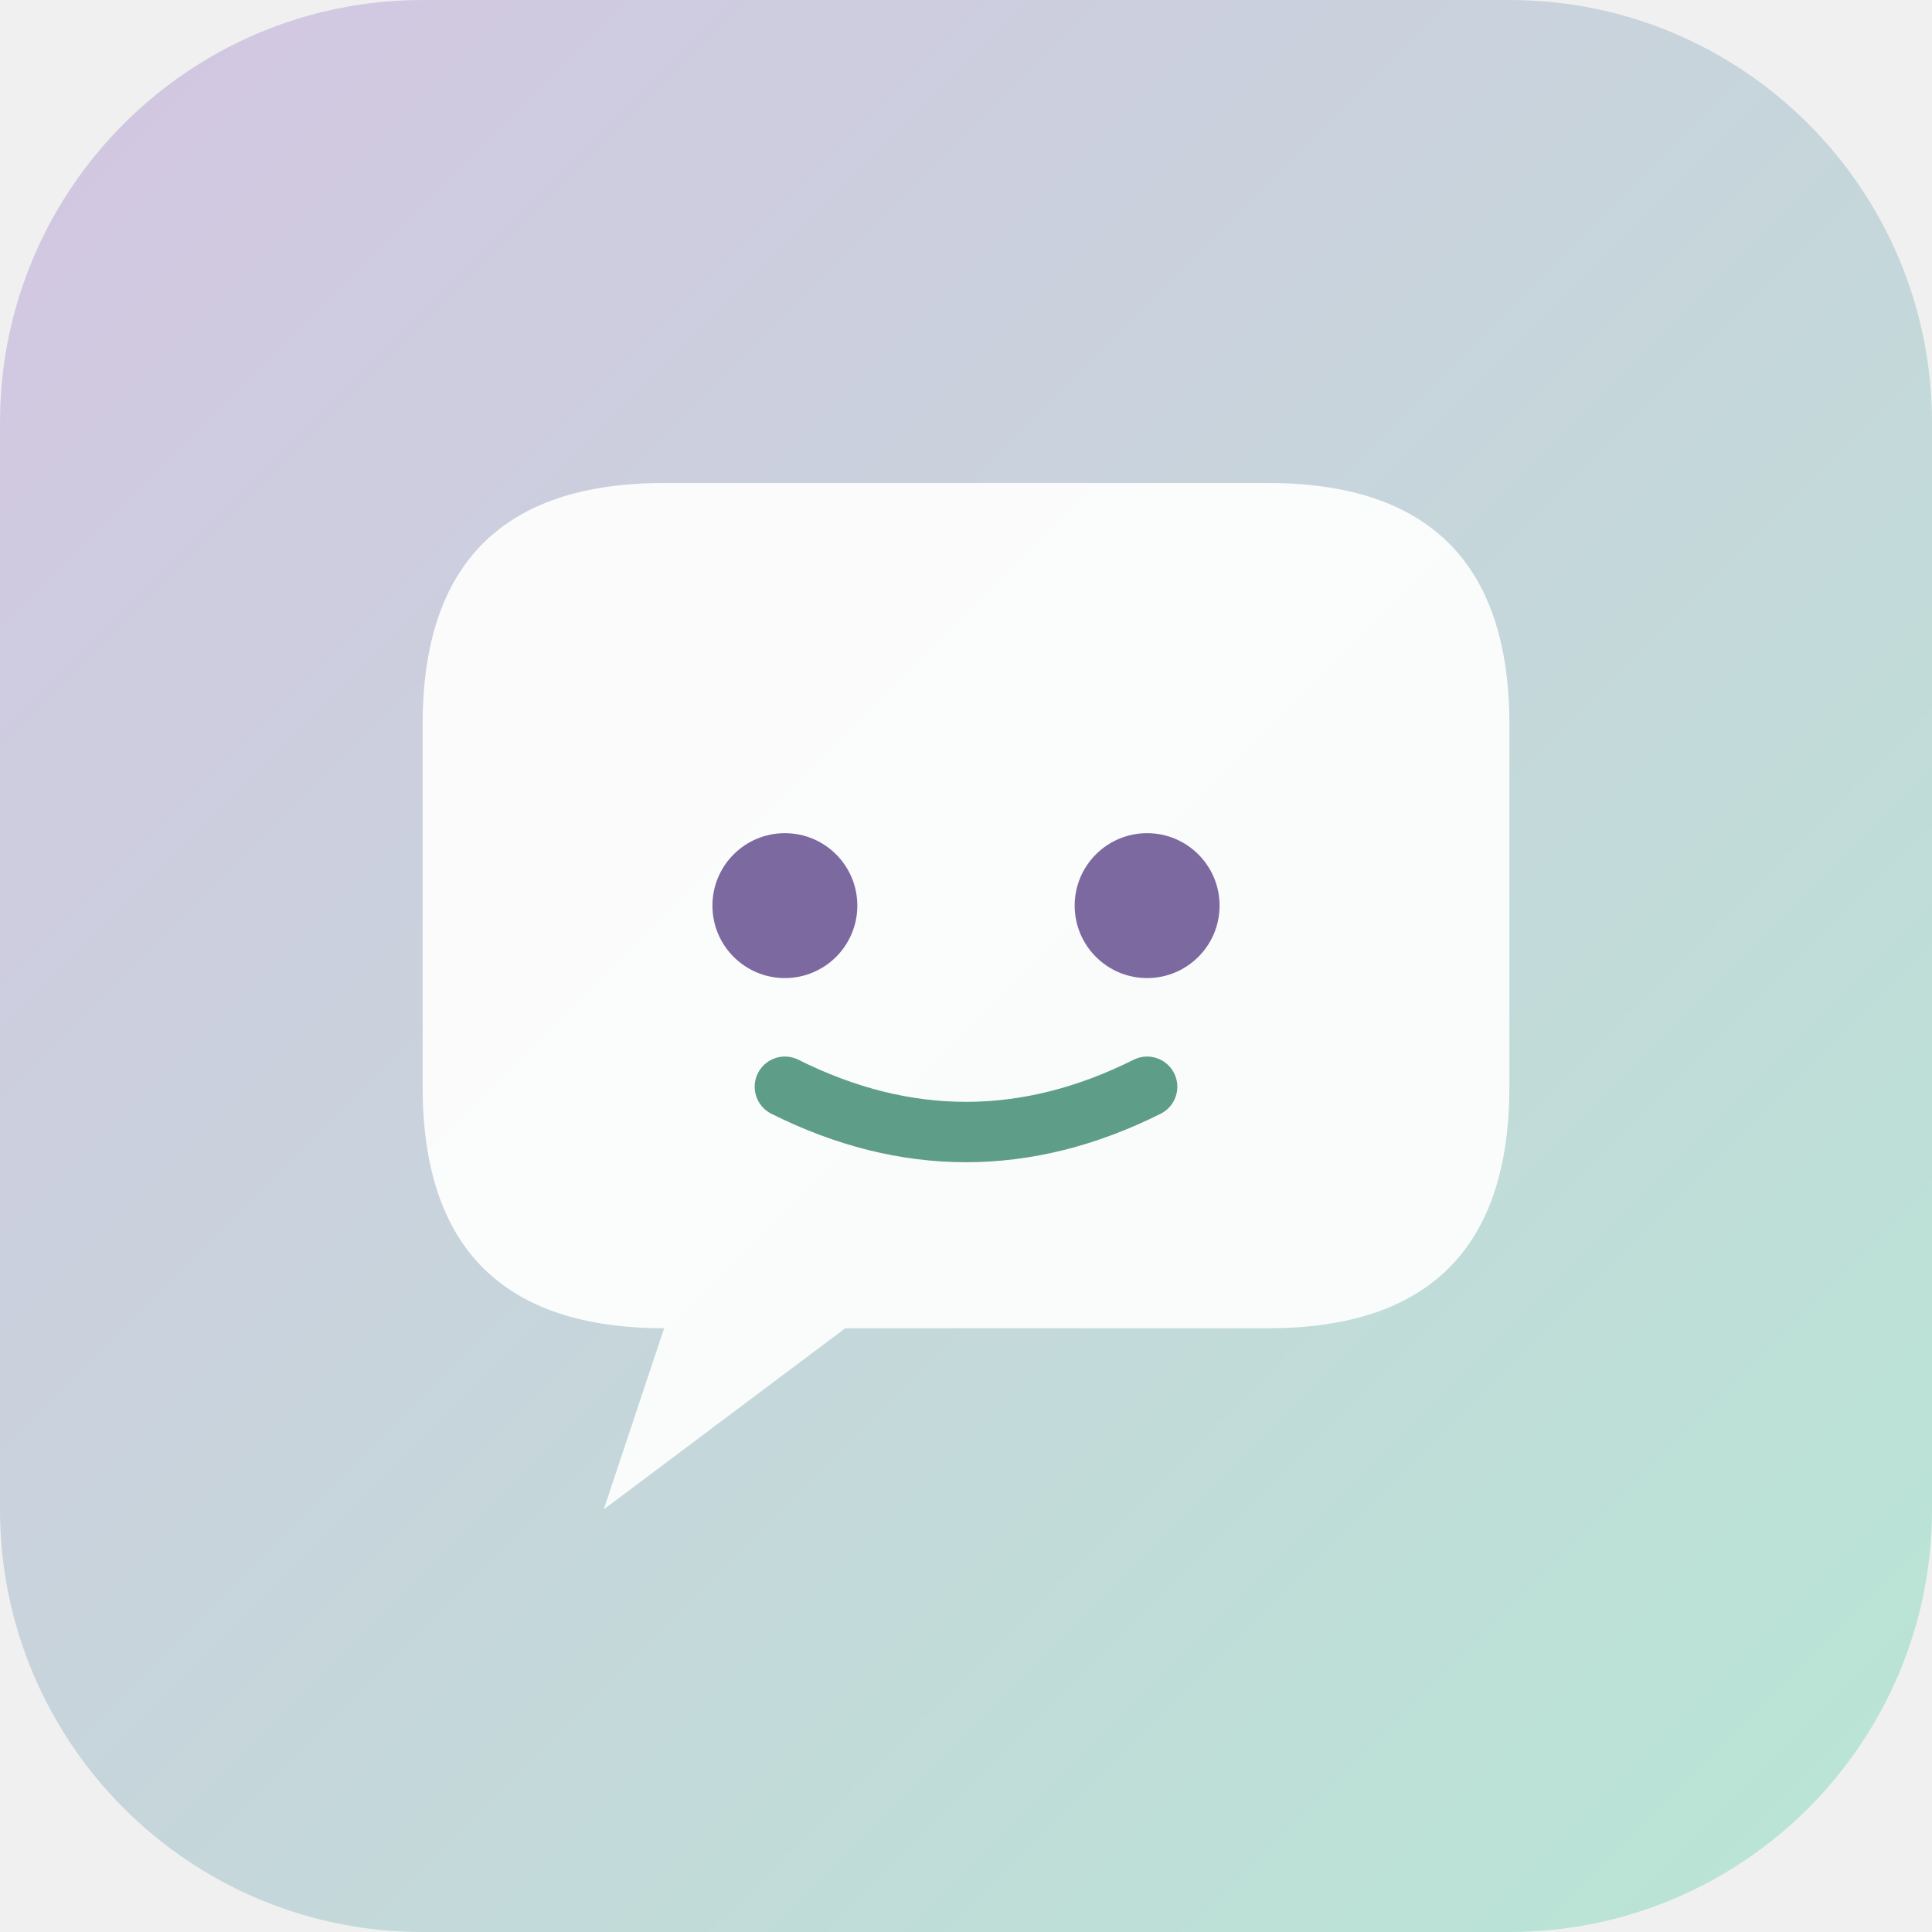
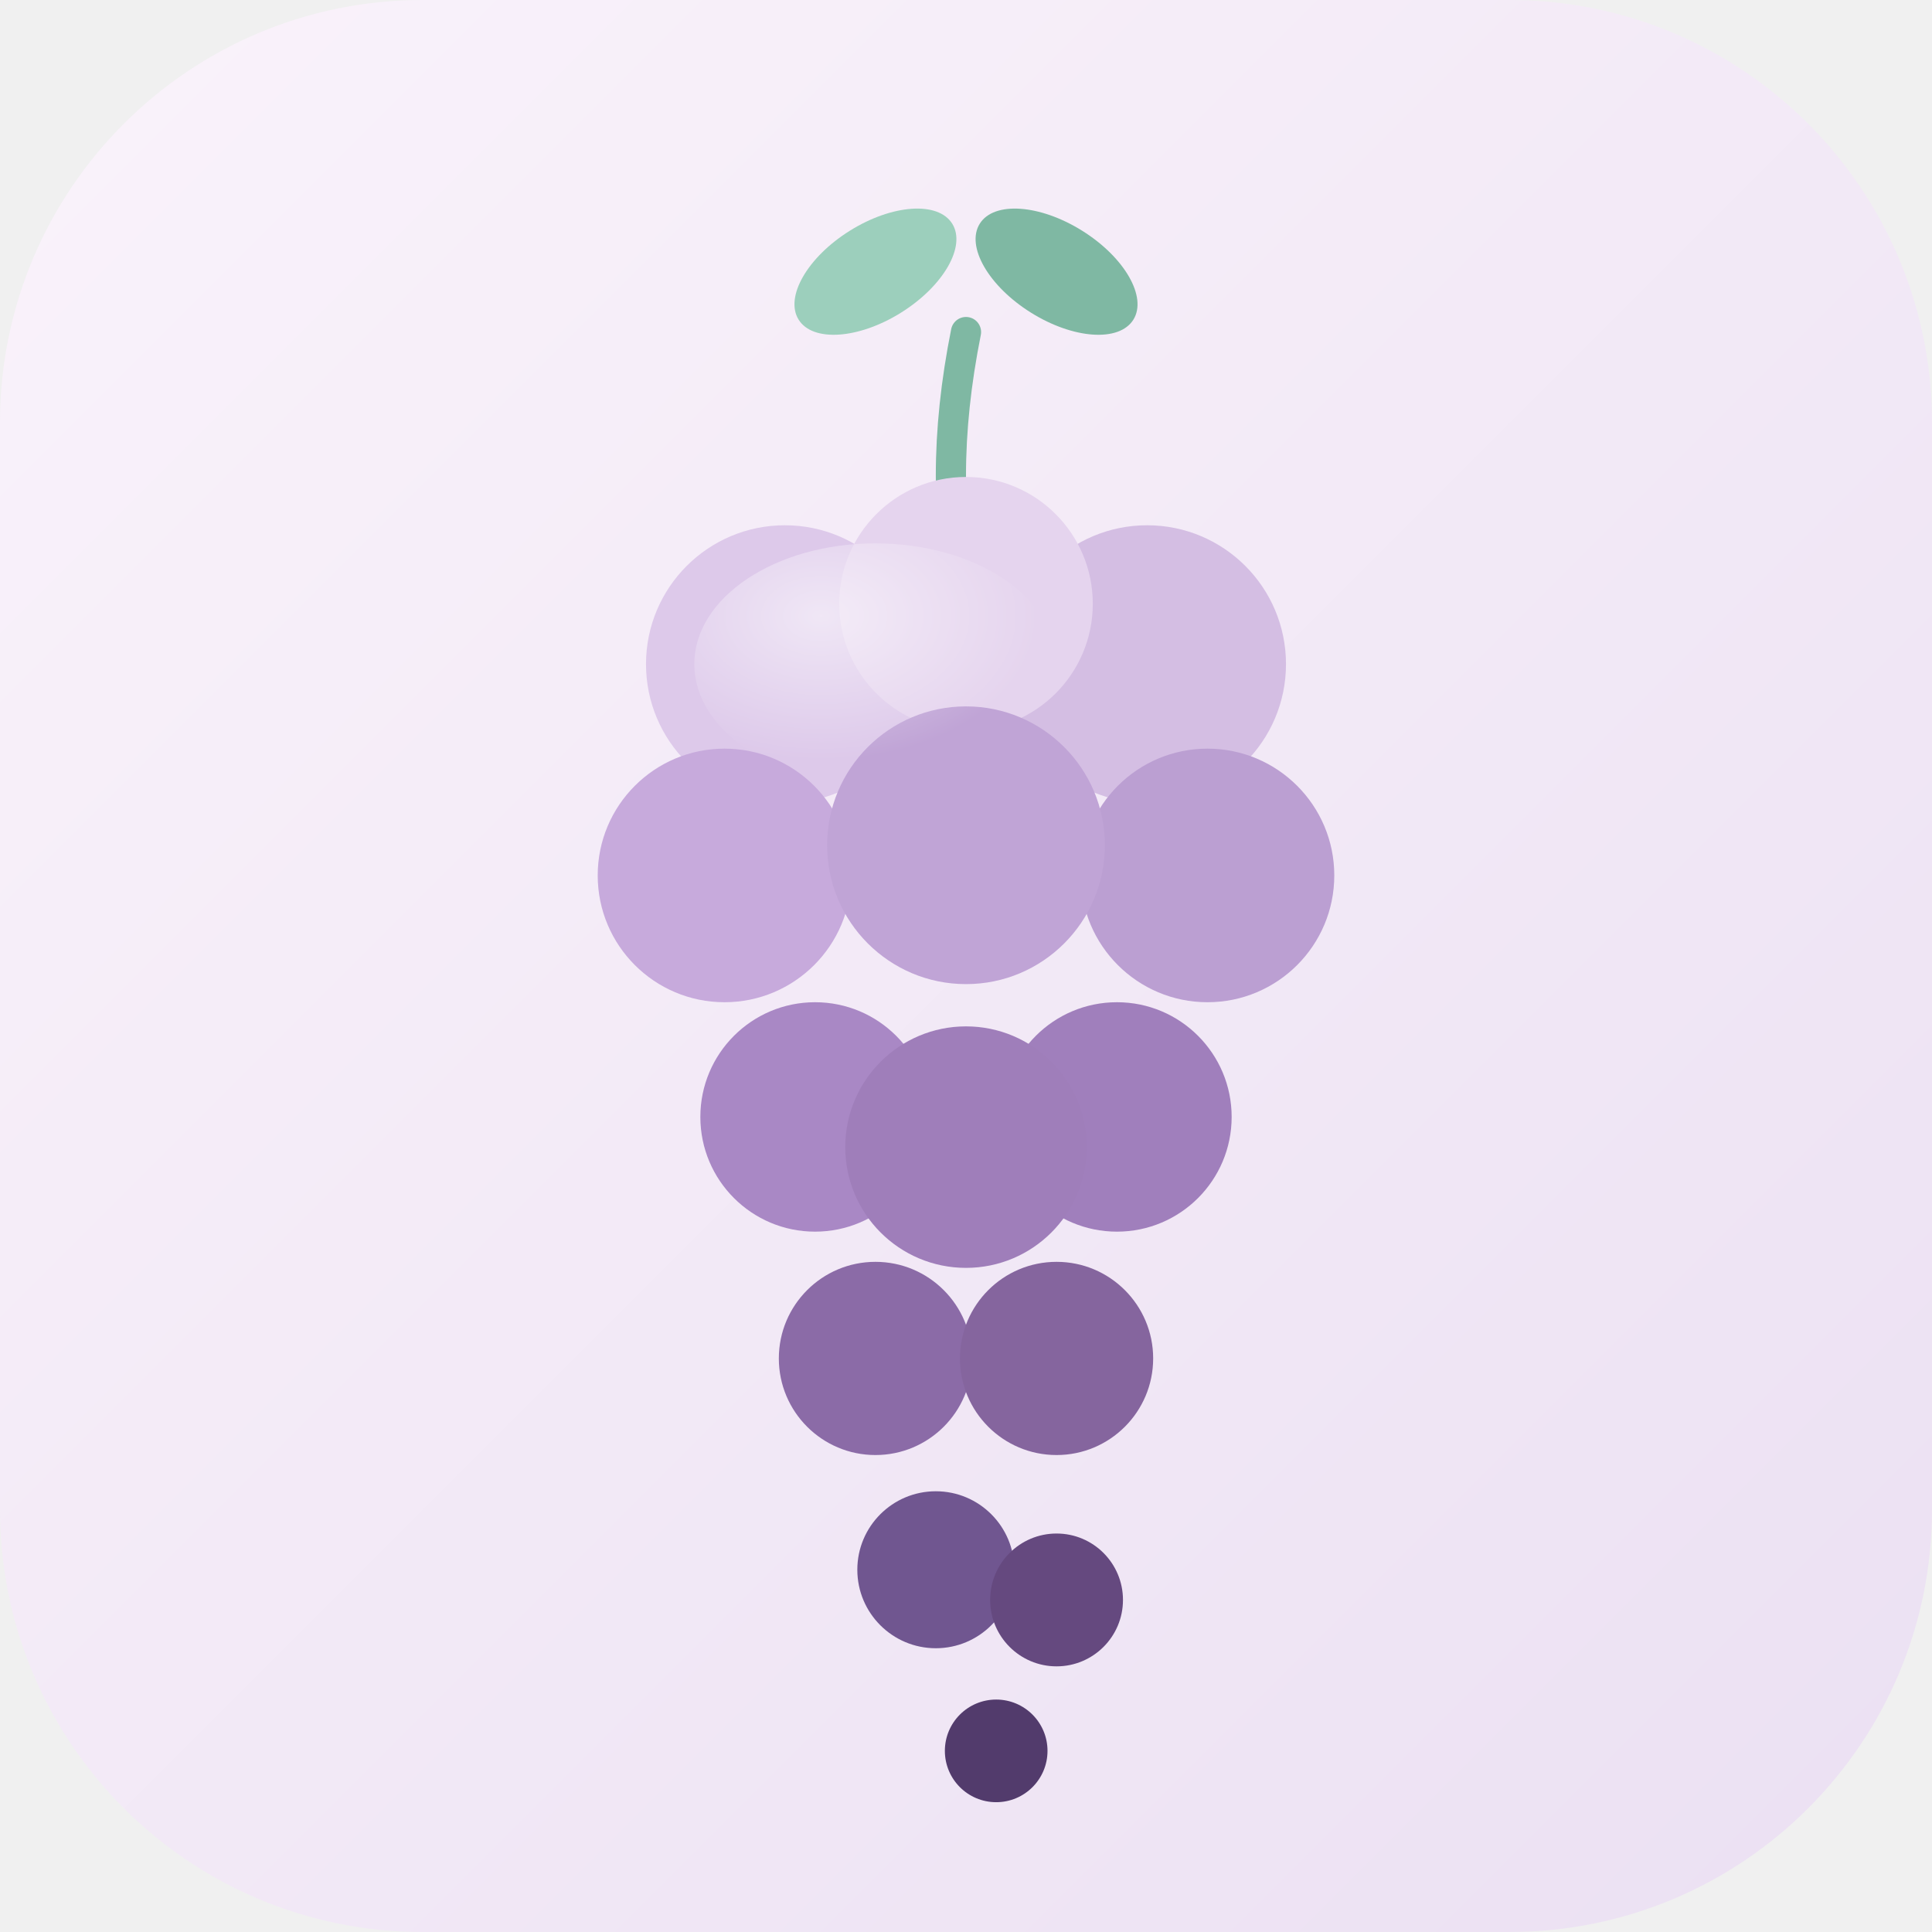
<svg xmlns="http://www.w3.org/2000/svg" viewBox="0 0 64 64">
  <defs>
-     <linearGradient id="g" x1="0" y1="0" x2="1" y2="1">
-       <stop offset="0%" stop-color="#D4C5E2" />
-       <stop offset="100%" stop-color="#B8E6D5" />
+     <linearGradient id="bg" x1="0" y1="0" x2="1" y2="1">
+       <stop offset="0%" stop-color="#FAF3FB" />
+       <stop offset="100%" stop-color="#EBE0F2" />
    </linearGradient>
+     <radialGradient id="hl" cx="0.35" cy="0.3" r="0.6">
+       <stop offset="0%" stop-color="white" stop-opacity="0.55" />
+       <stop offset="100%" stop-color="white" stop-opacity="0" />
+     </radialGradient>
  </defs>
-   <rect width="64" height="64" rx="14" fill="url(#g)" />
-   <path d="M14 24 Q 14 16, 22 16 L 42 16 Q 50 16, 50 24 L 50 36 Q 50 44, 42 44 L 28 44 L 20 50 L 22 44 Q 14 44, 14 36 Z" fill="white" opacity="0.92" />
-   <circle cx="26" cy="30" r="2.4" fill="#7c69a0" />
-   <circle cx="38" cy="30" r="2.4" fill="#7c69a0" />
-   <path d="M26 36 Q 32 39, 38 36" stroke="#5e9d87" stroke-width="2" fill="none" stroke-linecap="round" />
+   <rect width="64" height="64" rx="14" fill="url(#bg)" />
+   <ellipse cx="29" cy="9" rx="3" ry="1.6" fill="#9CCFBC" transform="rotate(-32 29 9)" />
+   <ellipse cx="35" cy="9" rx="3" ry="1.6" fill="#7FB8A3" transform="rotate(32 35 9)" />
+   <path d="M32 11 Q 31 16 32 20" stroke="#7FB8A3" stroke-width="1" stroke-linecap="round" fill="none" />
+   <circle cx="26" cy="22" r="4.6" fill="#DDC9EA" />
+   <circle cx="38" cy="22" r="4.6" fill="#D4BEE3" />
+   <circle cx="32" cy="20" r="4.2" fill="#E5D4EE" />
+   <circle cx="24" cy="29" r="4.2" fill="#C7AADC" />
+   <circle cx="40" cy="29" r="4.2" fill="#BB9FD2" />
+   <circle cx="32" cy="28" r="4.6" fill="#C0A4D6" />
+   <circle cx="27" cy="37" r="3.8" fill="#A988C5" />
+   <circle cx="37" cy="37" r="3.8" fill="#A07FBC" />
+   <circle cx="32" cy="38" r="4" fill="#9F7EBA" />
+   <circle cx="29" cy="45" r="3.2" fill="#8B6BA7" />
+   <circle cx="35" cy="45" r="3.2" fill="#85659E" />
+   <circle cx="31" cy="52" r="2.6" fill="#705690" />
+   <circle cx="35" cy="53" r="2.2" fill="#65497F" />
+   <circle cx="33" cy="58" r="1.7" fill="#523B6C" />
+   <ellipse cx="29" cy="22" rx="6" ry="4" fill="url(#hl)" />
</svg>
